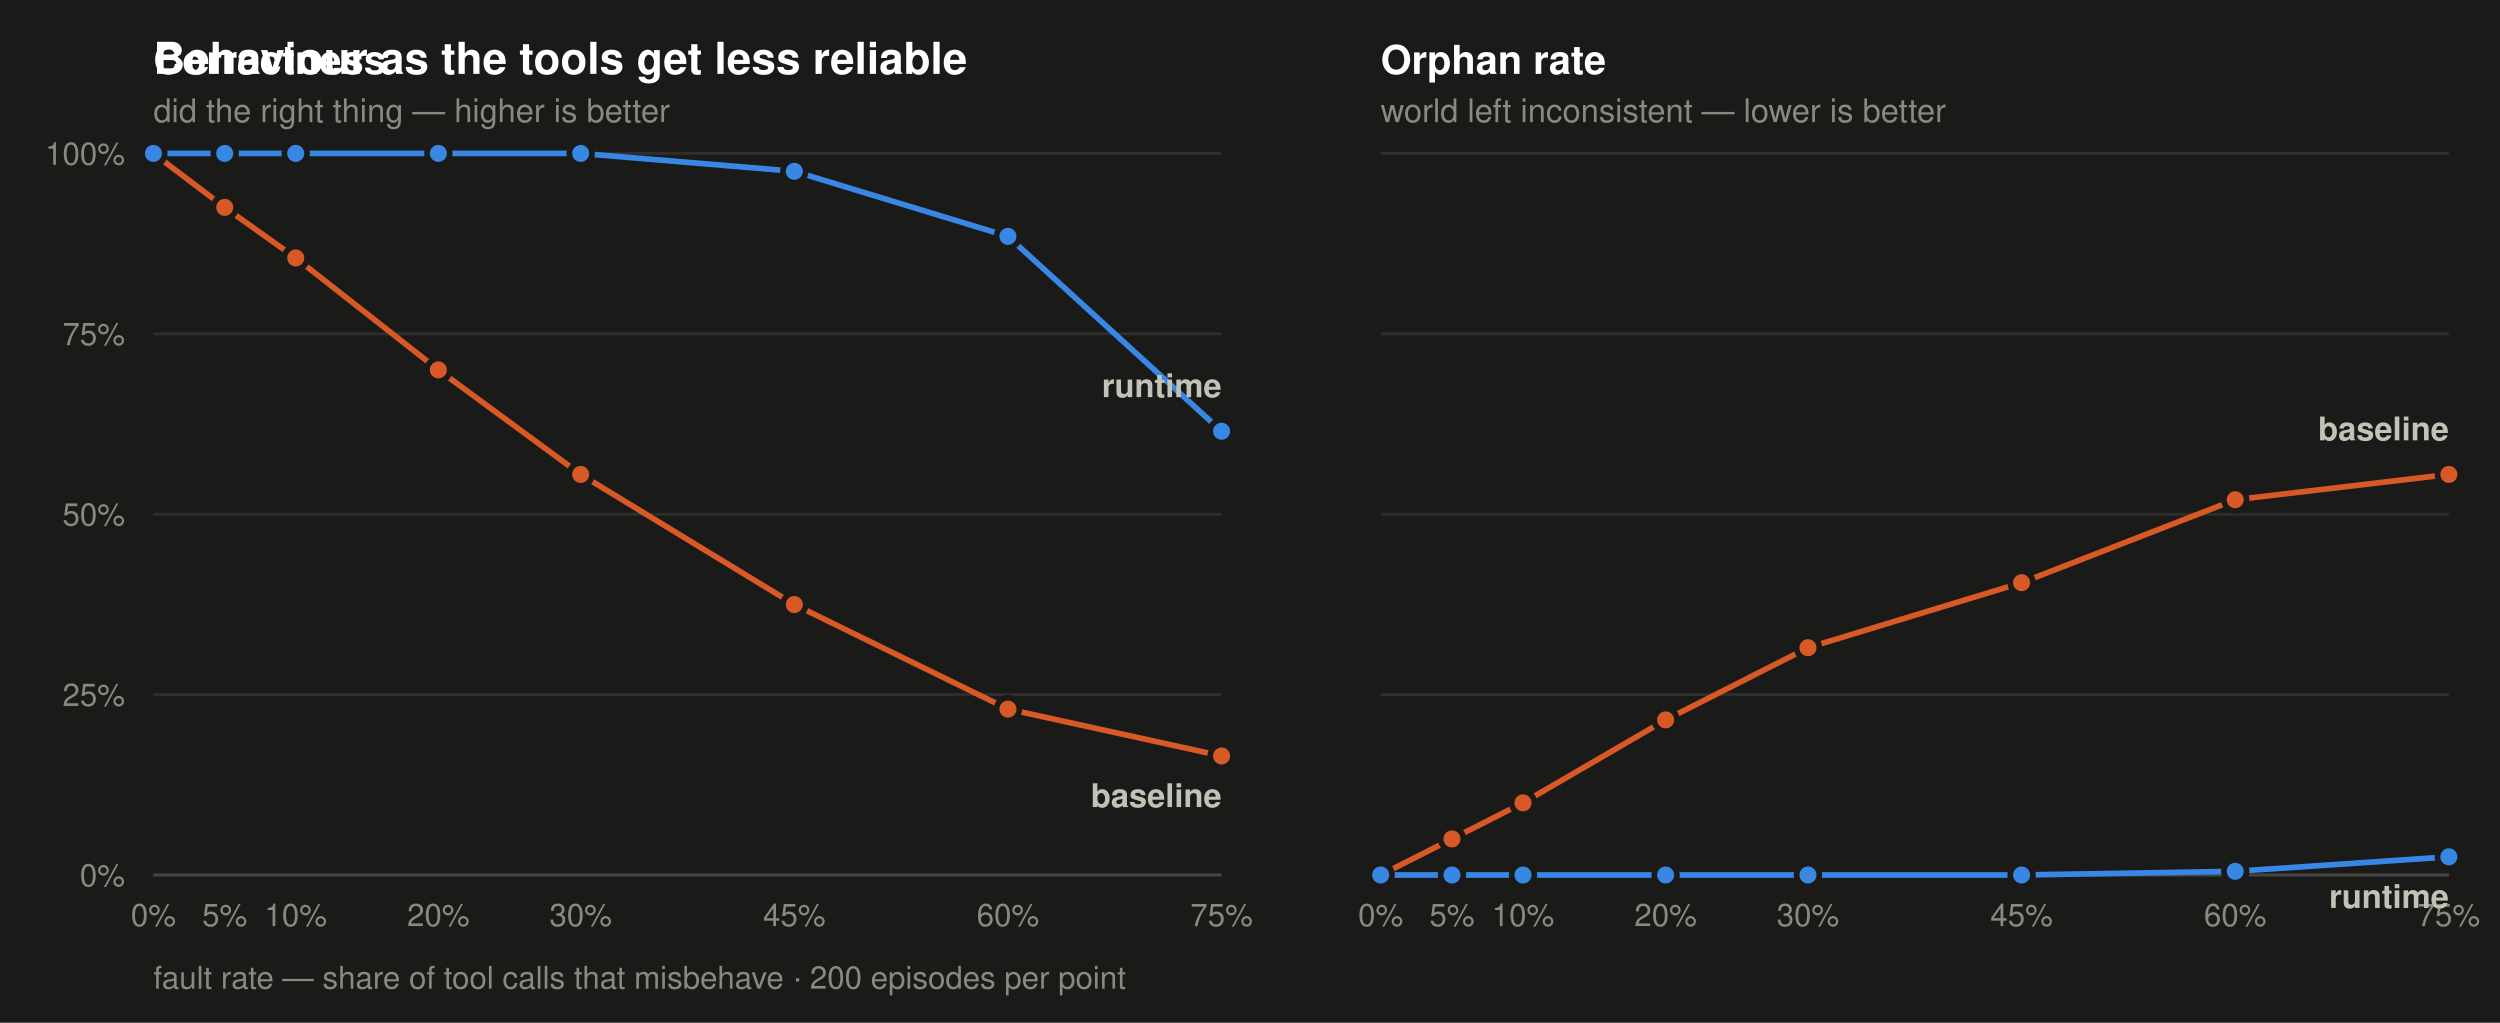
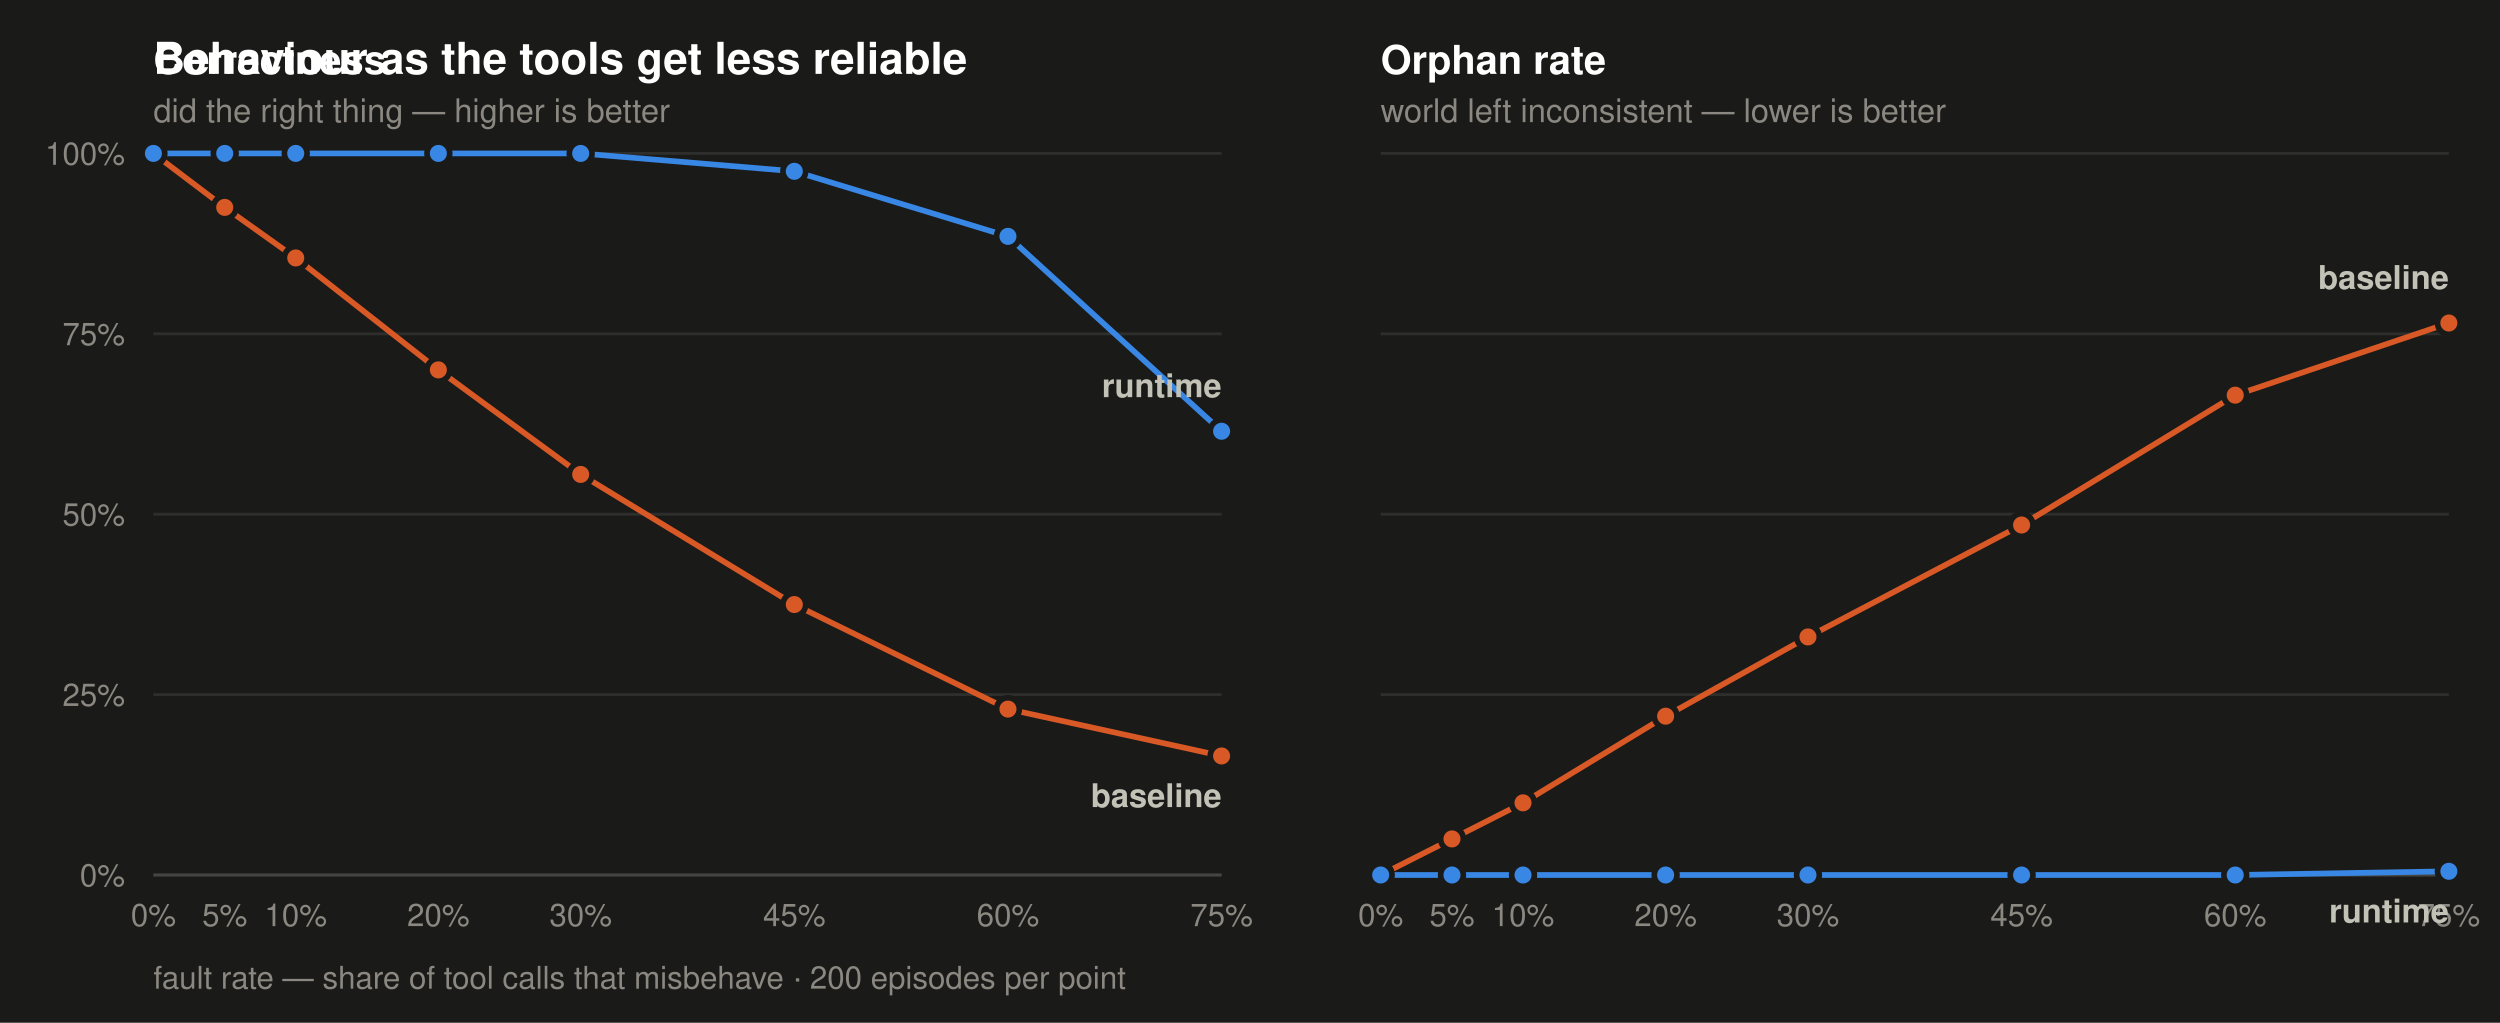
<svg xmlns="http://www.w3.org/2000/svg" width="880" height="360" viewBox="0 0 880 360" font-family="ui-sans-serif, -apple-system, Segoe UI, Helvetica, Arial, sans-serif" role="img" aria-label="Two line charts. Correctness falls from 100 percent to about 17 percent for the baseline as the fault rate rises, while the runtime stays at or near 100 percent until 45 percent faults. Orphan rate rises to over half of episodes for the baseline and stays near zero for the runtime.">
  <rect width="880" height="360" fill="#1a1a19" />
  <text x="54" y="26" font-size="15.5" font-weight="700" fill="#ffffff">Behaviour as the tools get less reliable</text>
  <text x="54" y="26" font-size="14" font-weight="600" fill="#ffffff">Correctness</text>
  <text x="54" y="43" font-size="11.5" fill="#8a8880">did the right thing — higher is better</text>
  <line x1="54" y1="308.0" x2="430" y2="308.0" stroke="#2e2e2c" stroke-width="1" />
  <text x="44" y="312.0" font-size="11" text-anchor="end" fill="#8a8880">0%</text>
  <line x1="54" y1="244.5" x2="430" y2="244.5" stroke="#2e2e2c" stroke-width="1" />
  <text x="44" y="248.5" font-size="11" text-anchor="end" fill="#8a8880">25%</text>
  <line x1="54" y1="181.0" x2="430" y2="181.0" stroke="#2e2e2c" stroke-width="1" />
  <text x="44" y="185.0" font-size="11" text-anchor="end" fill="#8a8880">50%</text>
  <line x1="54" y1="117.5" x2="430" y2="117.5" stroke="#2e2e2c" stroke-width="1" />
  <text x="44" y="121.5" font-size="11" text-anchor="end" fill="#8a8880">75%</text>
  <line x1="54" y1="54.0" x2="430" y2="54.0" stroke="#2e2e2c" stroke-width="1" />
  <text x="44" y="58.0" font-size="11" text-anchor="end" fill="#8a8880">100%</text>
  <line x1="54" y1="308" x2="430" y2="308" stroke="#454542" stroke-width="1" />
  <text x="54.0" y="326" font-size="11" text-anchor="middle" fill="#8a8880">0%</text>
  <text x="79.1" y="326" font-size="11" text-anchor="middle" fill="#8a8880">5%</text>
  <text x="104.1" y="326" font-size="11" text-anchor="middle" fill="#8a8880">10%</text>
  <text x="154.3" y="326" font-size="11" text-anchor="middle" fill="#8a8880">20%</text>
  <text x="204.4" y="326" font-size="11" text-anchor="middle" fill="#8a8880">30%</text>
  <text x="279.6" y="326" font-size="11" text-anchor="middle" fill="#8a8880">45%</text>
  <text x="354.8" y="326" font-size="11" text-anchor="middle" fill="#8a8880">60%</text>
  <text x="430.0" y="326" font-size="11" text-anchor="middle" fill="#8a8880">75%</text>
  <polyline points="54.0,54.0 79.1,73.0 104.1,90.8 154.3,130.2 204.4,167.0 279.6,212.8 354.8,249.6 430.0,266.1" fill="none" stroke="#d95926" stroke-width="2" stroke-linejoin="round" stroke-linecap="round" />
  <circle cx="54.0" cy="54.0" r="4" fill="#d95926" stroke="#1a1a19" stroke-width="2" />
  <circle cx="79.1" cy="73.0" r="4" fill="#d95926" stroke="#1a1a19" stroke-width="2" />
  <circle cx="104.1" cy="90.8" r="4" fill="#d95926" stroke="#1a1a19" stroke-width="2" />
  <circle cx="154.3" cy="130.2" r="4" fill="#d95926" stroke="#1a1a19" stroke-width="2" />
  <circle cx="204.4" cy="167.0" r="4" fill="#d95926" stroke="#1a1a19" stroke-width="2" />
  <circle cx="279.6" cy="212.8" r="4" fill="#d95926" stroke="#1a1a19" stroke-width="2" />
  <circle cx="354.8" cy="249.6" r="4" fill="#d95926" stroke="#1a1a19" stroke-width="2" />
  <circle cx="430.0" cy="266.1" r="4" fill="#d95926" stroke="#1a1a19" stroke-width="2" />
  <text x="430.0" y="284.1" font-size="11.5" font-weight="600" text-anchor="end" fill="#c3c2b7">baseline</text>
  <polyline points="54.0,54.0 79.1,54.0 104.1,54.0 154.3,54.0 204.4,54.0 279.6,60.3 354.8,83.2 430.0,151.8" fill="none" stroke="#3987e5" stroke-width="2" stroke-linejoin="round" stroke-linecap="round" />
  <circle cx="54.0" cy="54.0" r="4" fill="#3987e5" stroke="#1a1a19" stroke-width="2" />
  <circle cx="79.1" cy="54.0" r="4" fill="#3987e5" stroke="#1a1a19" stroke-width="2" />
  <circle cx="104.1" cy="54.0" r="4" fill="#3987e5" stroke="#1a1a19" stroke-width="2" />
  <circle cx="154.3" cy="54.0" r="4" fill="#3987e5" stroke="#1a1a19" stroke-width="2" />
  <circle cx="204.4" cy="54.0" r="4" fill="#3987e5" stroke="#1a1a19" stroke-width="2" />
  <circle cx="279.6" cy="60.3" r="4" fill="#3987e5" stroke="#1a1a19" stroke-width="2" />
  <circle cx="354.8" cy="83.2" r="4" fill="#3987e5" stroke="#1a1a19" stroke-width="2" />
  <circle cx="430.0" cy="151.8" r="4" fill="#3987e5" stroke="#1a1a19" stroke-width="2" />
  <text x="430.0" y="139.8" font-size="11.5" font-weight="600" text-anchor="end" fill="#c3c2b7">runtime</text>
  <text x="486" y="26" font-size="14" font-weight="600" fill="#ffffff">Orphan rate</text>
  <text x="486" y="43" font-size="11.5" fill="#8a8880">world left inconsistent — lower is better</text>
  <line x1="486" y1="308.0" x2="862" y2="308.0" stroke="#2e2e2c" stroke-width="1" />
  <line x1="486" y1="244.5" x2="862" y2="244.5" stroke="#2e2e2c" stroke-width="1" />
  <line x1="486" y1="181.0" x2="862" y2="181.0" stroke="#2e2e2c" stroke-width="1" />
  <line x1="486" y1="117.5" x2="862" y2="117.5" stroke="#2e2e2c" stroke-width="1" />
  <line x1="486" y1="54.0" x2="862" y2="54.0" stroke="#2e2e2c" stroke-width="1" />
  <line x1="486" y1="308" x2="862" y2="308" stroke="#454542" stroke-width="1" />
  <text x="486.0" y="326" font-size="11" text-anchor="middle" fill="#8a8880">0%</text>
  <text x="511.1" y="326" font-size="11" text-anchor="middle" fill="#8a8880">5%</text>
  <text x="536.1" y="326" font-size="11" text-anchor="middle" fill="#8a8880">10%</text>
  <text x="586.3" y="326" font-size="11" text-anchor="middle" fill="#8a8880">20%</text>
  <text x="636.4" y="326" font-size="11" text-anchor="middle" fill="#8a8880">30%</text>
  <text x="711.6" y="326" font-size="11" text-anchor="middle" fill="#8a8880">45%</text>
  <text x="786.8" y="326" font-size="11" text-anchor="middle" fill="#8a8880">60%</text>
  <text x="862.0" y="326" font-size="11" text-anchor="middle" fill="#8a8880">75%</text>
-   <polyline points="486.0,308.0 511.1,295.3 536.1,282.6 586.3,253.4 636.4,228.0 711.6,205.1 786.8,175.9 862.0,167.0" fill="none" stroke="#d95926" stroke-width="2" stroke-linejoin="round" stroke-linecap="round" />
+   <polyline points="486.0,308.0 511.1,295.3 536.1,282.6 586.3,252.1 636.4,224.2 711.6,184.8 786.8,139.1 862.0,113.7" fill="none" stroke="#d95926" stroke-width="2" stroke-linejoin="round" stroke-linecap="round" />
  <circle cx="486.0" cy="308.0" r="4" fill="#d95926" stroke="#1a1a19" stroke-width="2" />
  <circle cx="511.1" cy="295.3" r="4" fill="#d95926" stroke="#1a1a19" stroke-width="2" />
  <circle cx="536.1" cy="282.6" r="4" fill="#d95926" stroke="#1a1a19" stroke-width="2" />
-   <circle cx="586.3" cy="253.4" r="4" fill="#d95926" stroke="#1a1a19" stroke-width="2" />
-   <circle cx="636.4" cy="228.0" r="4" fill="#d95926" stroke="#1a1a19" stroke-width="2" />
-   <circle cx="711.6" cy="205.1" r="4" fill="#d95926" stroke="#1a1a19" stroke-width="2" />
-   <circle cx="786.8" cy="175.9" r="4" fill="#d95926" stroke="#1a1a19" stroke-width="2" />
-   <circle cx="862.0" cy="167.0" r="4" fill="#d95926" stroke="#1a1a19" stroke-width="2" />
-   <text x="862.0" y="155.0" font-size="11.5" font-weight="600" text-anchor="end" fill="#c3c2b7">baseline</text>
-   <polyline points="486.0,308.0 511.1,308.0 536.1,308.0 586.3,308.0 636.4,308.0 711.6,308.0 786.8,306.7 862.0,301.6" fill="none" stroke="#3987e5" stroke-width="2" stroke-linejoin="round" stroke-linecap="round" />
+   <circle cx="586.3" cy="252.1" r="4" fill="#d95926" stroke="#1a1a19" stroke-width="2" />
+   <circle cx="636.4" cy="224.2" r="4" fill="#d95926" stroke="#1a1a19" stroke-width="2" />
+   <circle cx="711.6" cy="184.8" r="4" fill="#d95926" stroke="#1a1a19" stroke-width="2" />
+   <circle cx="786.8" cy="139.1" r="4" fill="#d95926" stroke="#1a1a19" stroke-width="2" />
+   <circle cx="862.0" cy="113.7" r="4" fill="#d95926" stroke="#1a1a19" stroke-width="2" />
+   <text x="862.0" y="101.7" font-size="11.5" font-weight="600" text-anchor="end" fill="#c3c2b7">baseline</text>
+   <polyline points="486.0,308.0 511.1,308.0 536.1,308.0 586.3,308.0 636.4,308.0 711.6,308.0 786.8,308.0 862.0,306.7" fill="none" stroke="#3987e5" stroke-width="2" stroke-linejoin="round" stroke-linecap="round" />
  <circle cx="486.0" cy="308.0" r="4" fill="#3987e5" stroke="#1a1a19" stroke-width="2" />
  <circle cx="511.1" cy="308.0" r="4" fill="#3987e5" stroke="#1a1a19" stroke-width="2" />
  <circle cx="536.1" cy="308.0" r="4" fill="#3987e5" stroke="#1a1a19" stroke-width="2" />
  <circle cx="586.3" cy="308.0" r="4" fill="#3987e5" stroke="#1a1a19" stroke-width="2" />
  <circle cx="636.4" cy="308.0" r="4" fill="#3987e5" stroke="#1a1a19" stroke-width="2" />
  <circle cx="711.6" cy="308.0" r="4" fill="#3987e5" stroke="#1a1a19" stroke-width="2" />
-   <circle cx="786.8" cy="306.7" r="4" fill="#3987e5" stroke="#1a1a19" stroke-width="2" />
-   <circle cx="862.0" cy="301.6" r="4" fill="#3987e5" stroke="#1a1a19" stroke-width="2" />
-   <text x="862.0" y="319.6" font-size="11.5" font-weight="600" text-anchor="end" fill="#c3c2b7">runtime</text>
+   <circle cx="786.8" cy="308.0" r="4" fill="#3987e5" stroke="#1a1a19" stroke-width="2" />
+   <circle cx="862.0" cy="306.7" r="4" fill="#3987e5" stroke="#1a1a19" stroke-width="2" />
+   <text x="862.0" y="324.7" font-size="11.5" font-weight="600" text-anchor="end" fill="#c3c2b7">runtime</text>
  <text x="54" y="348" font-size="11" fill="#8a8880">fault rate — share of tool calls that misbehave · 200 episodes per point</text>
</svg>
